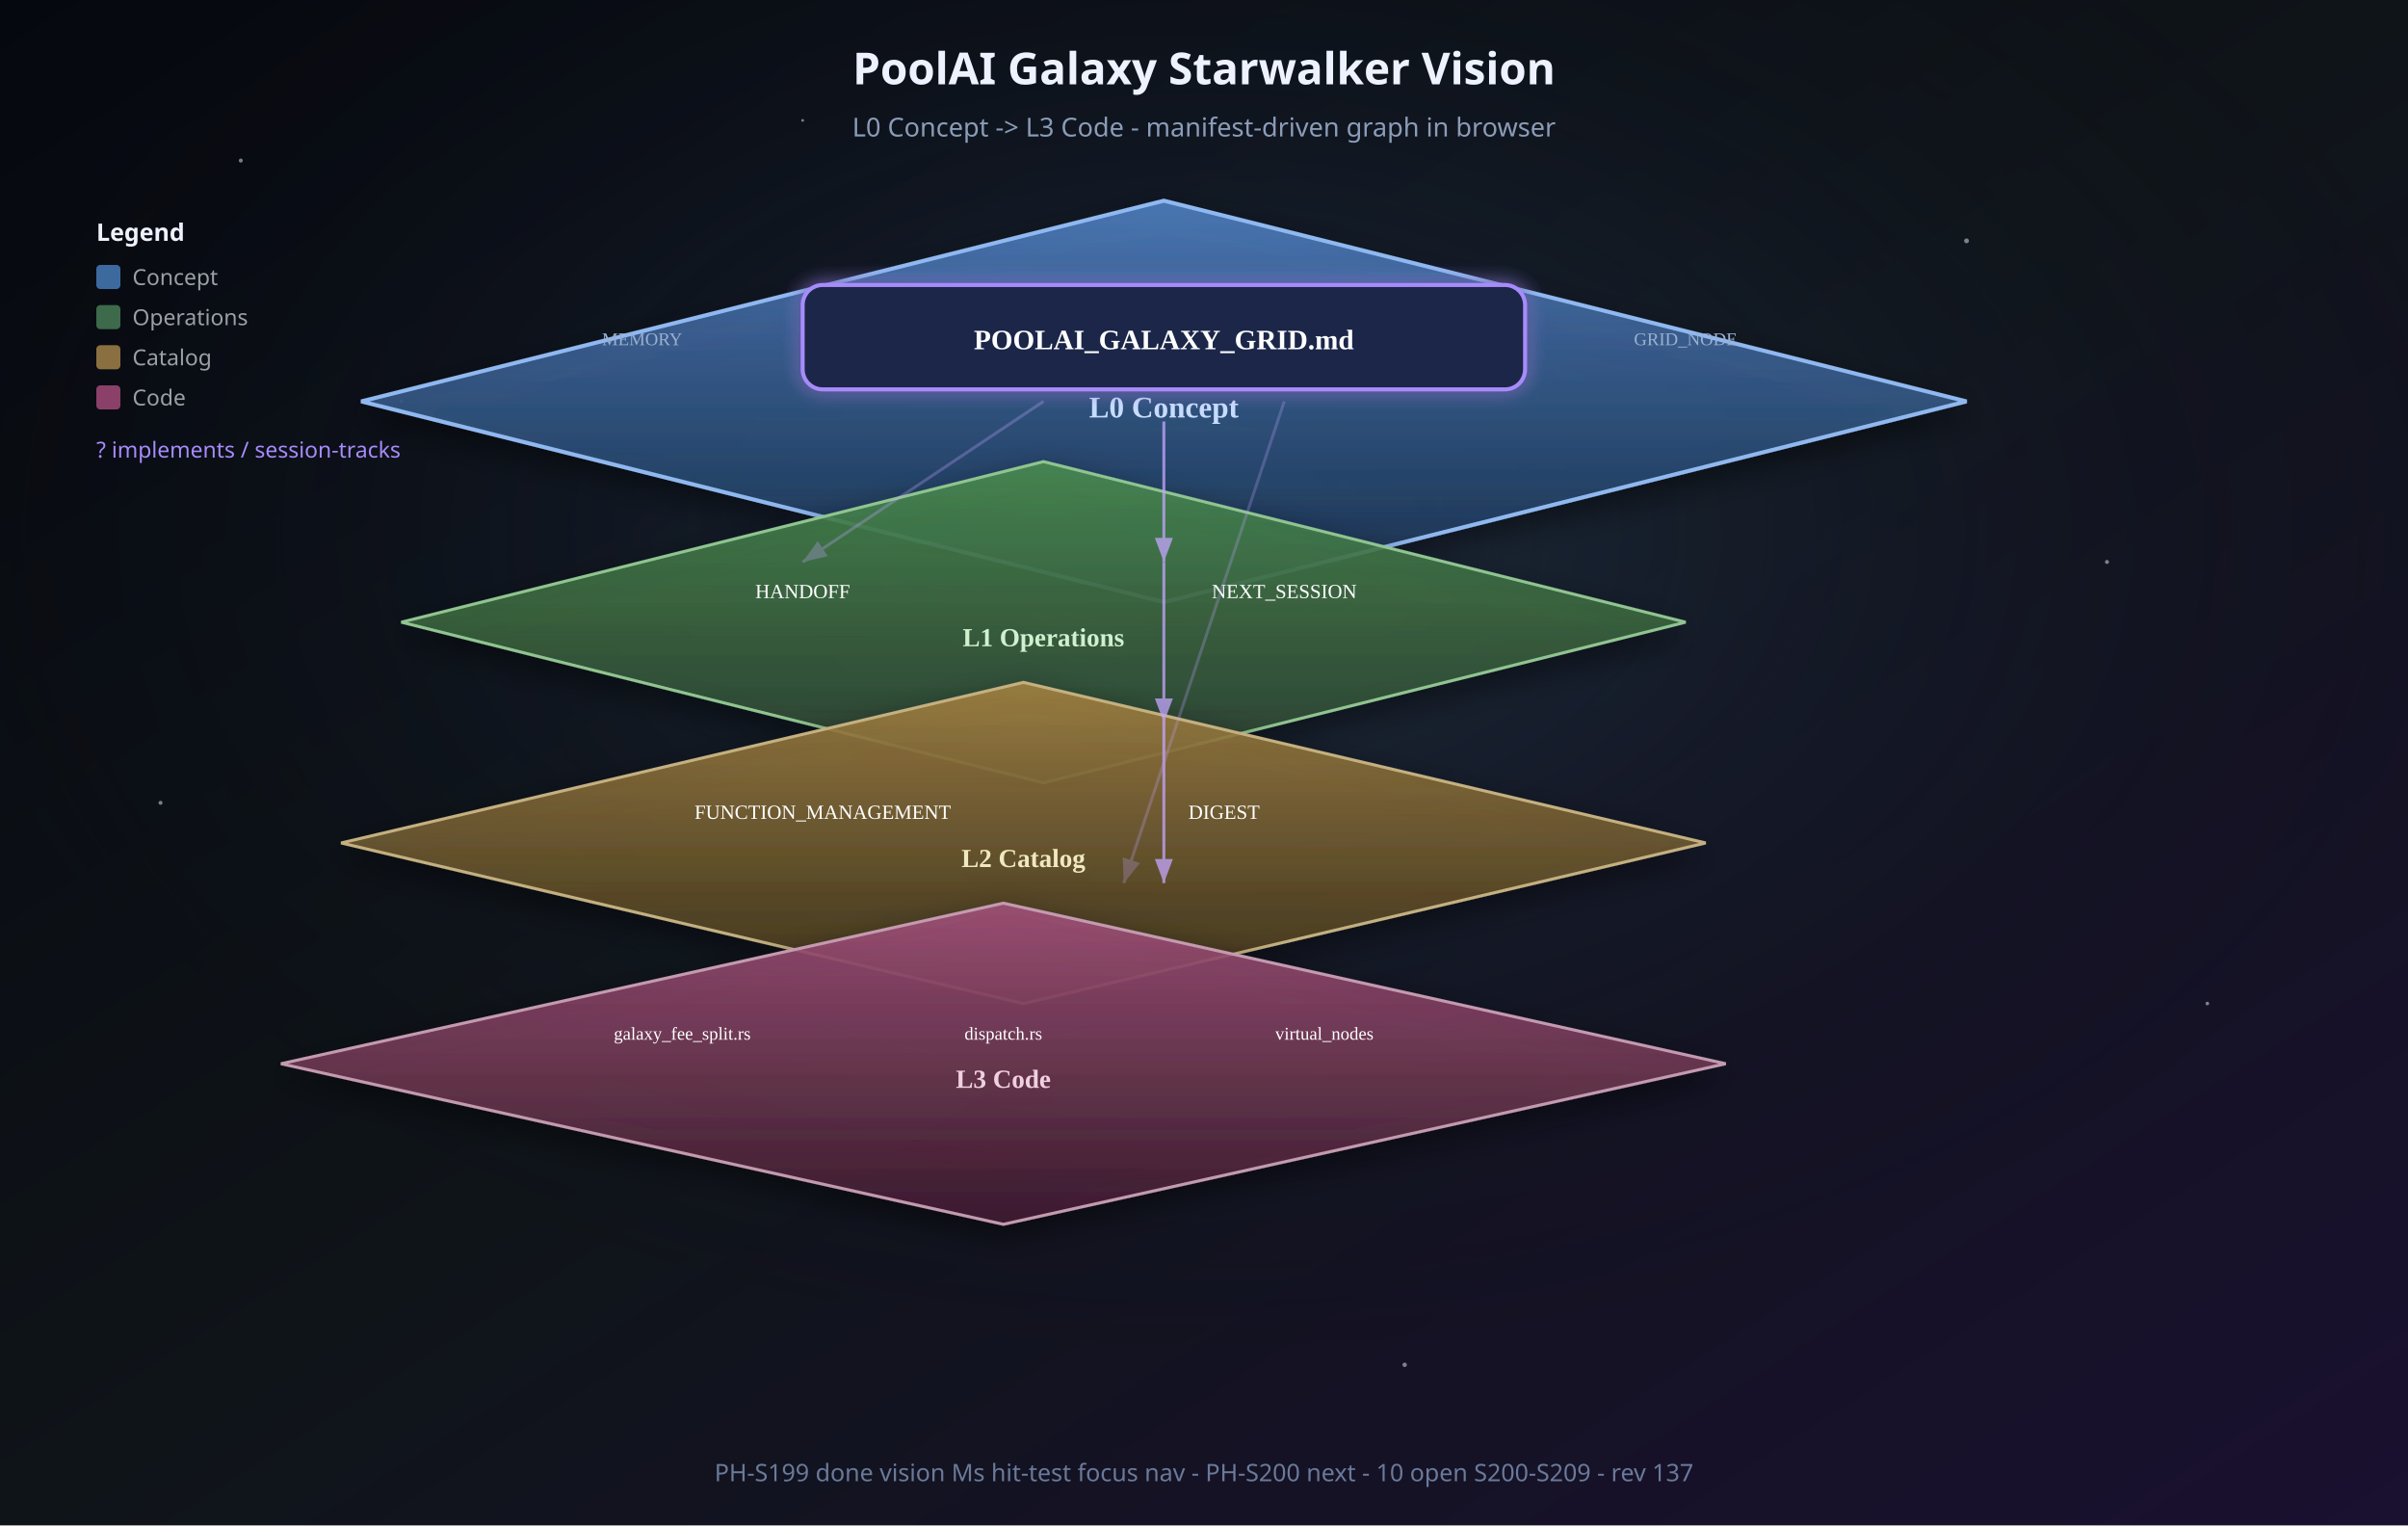
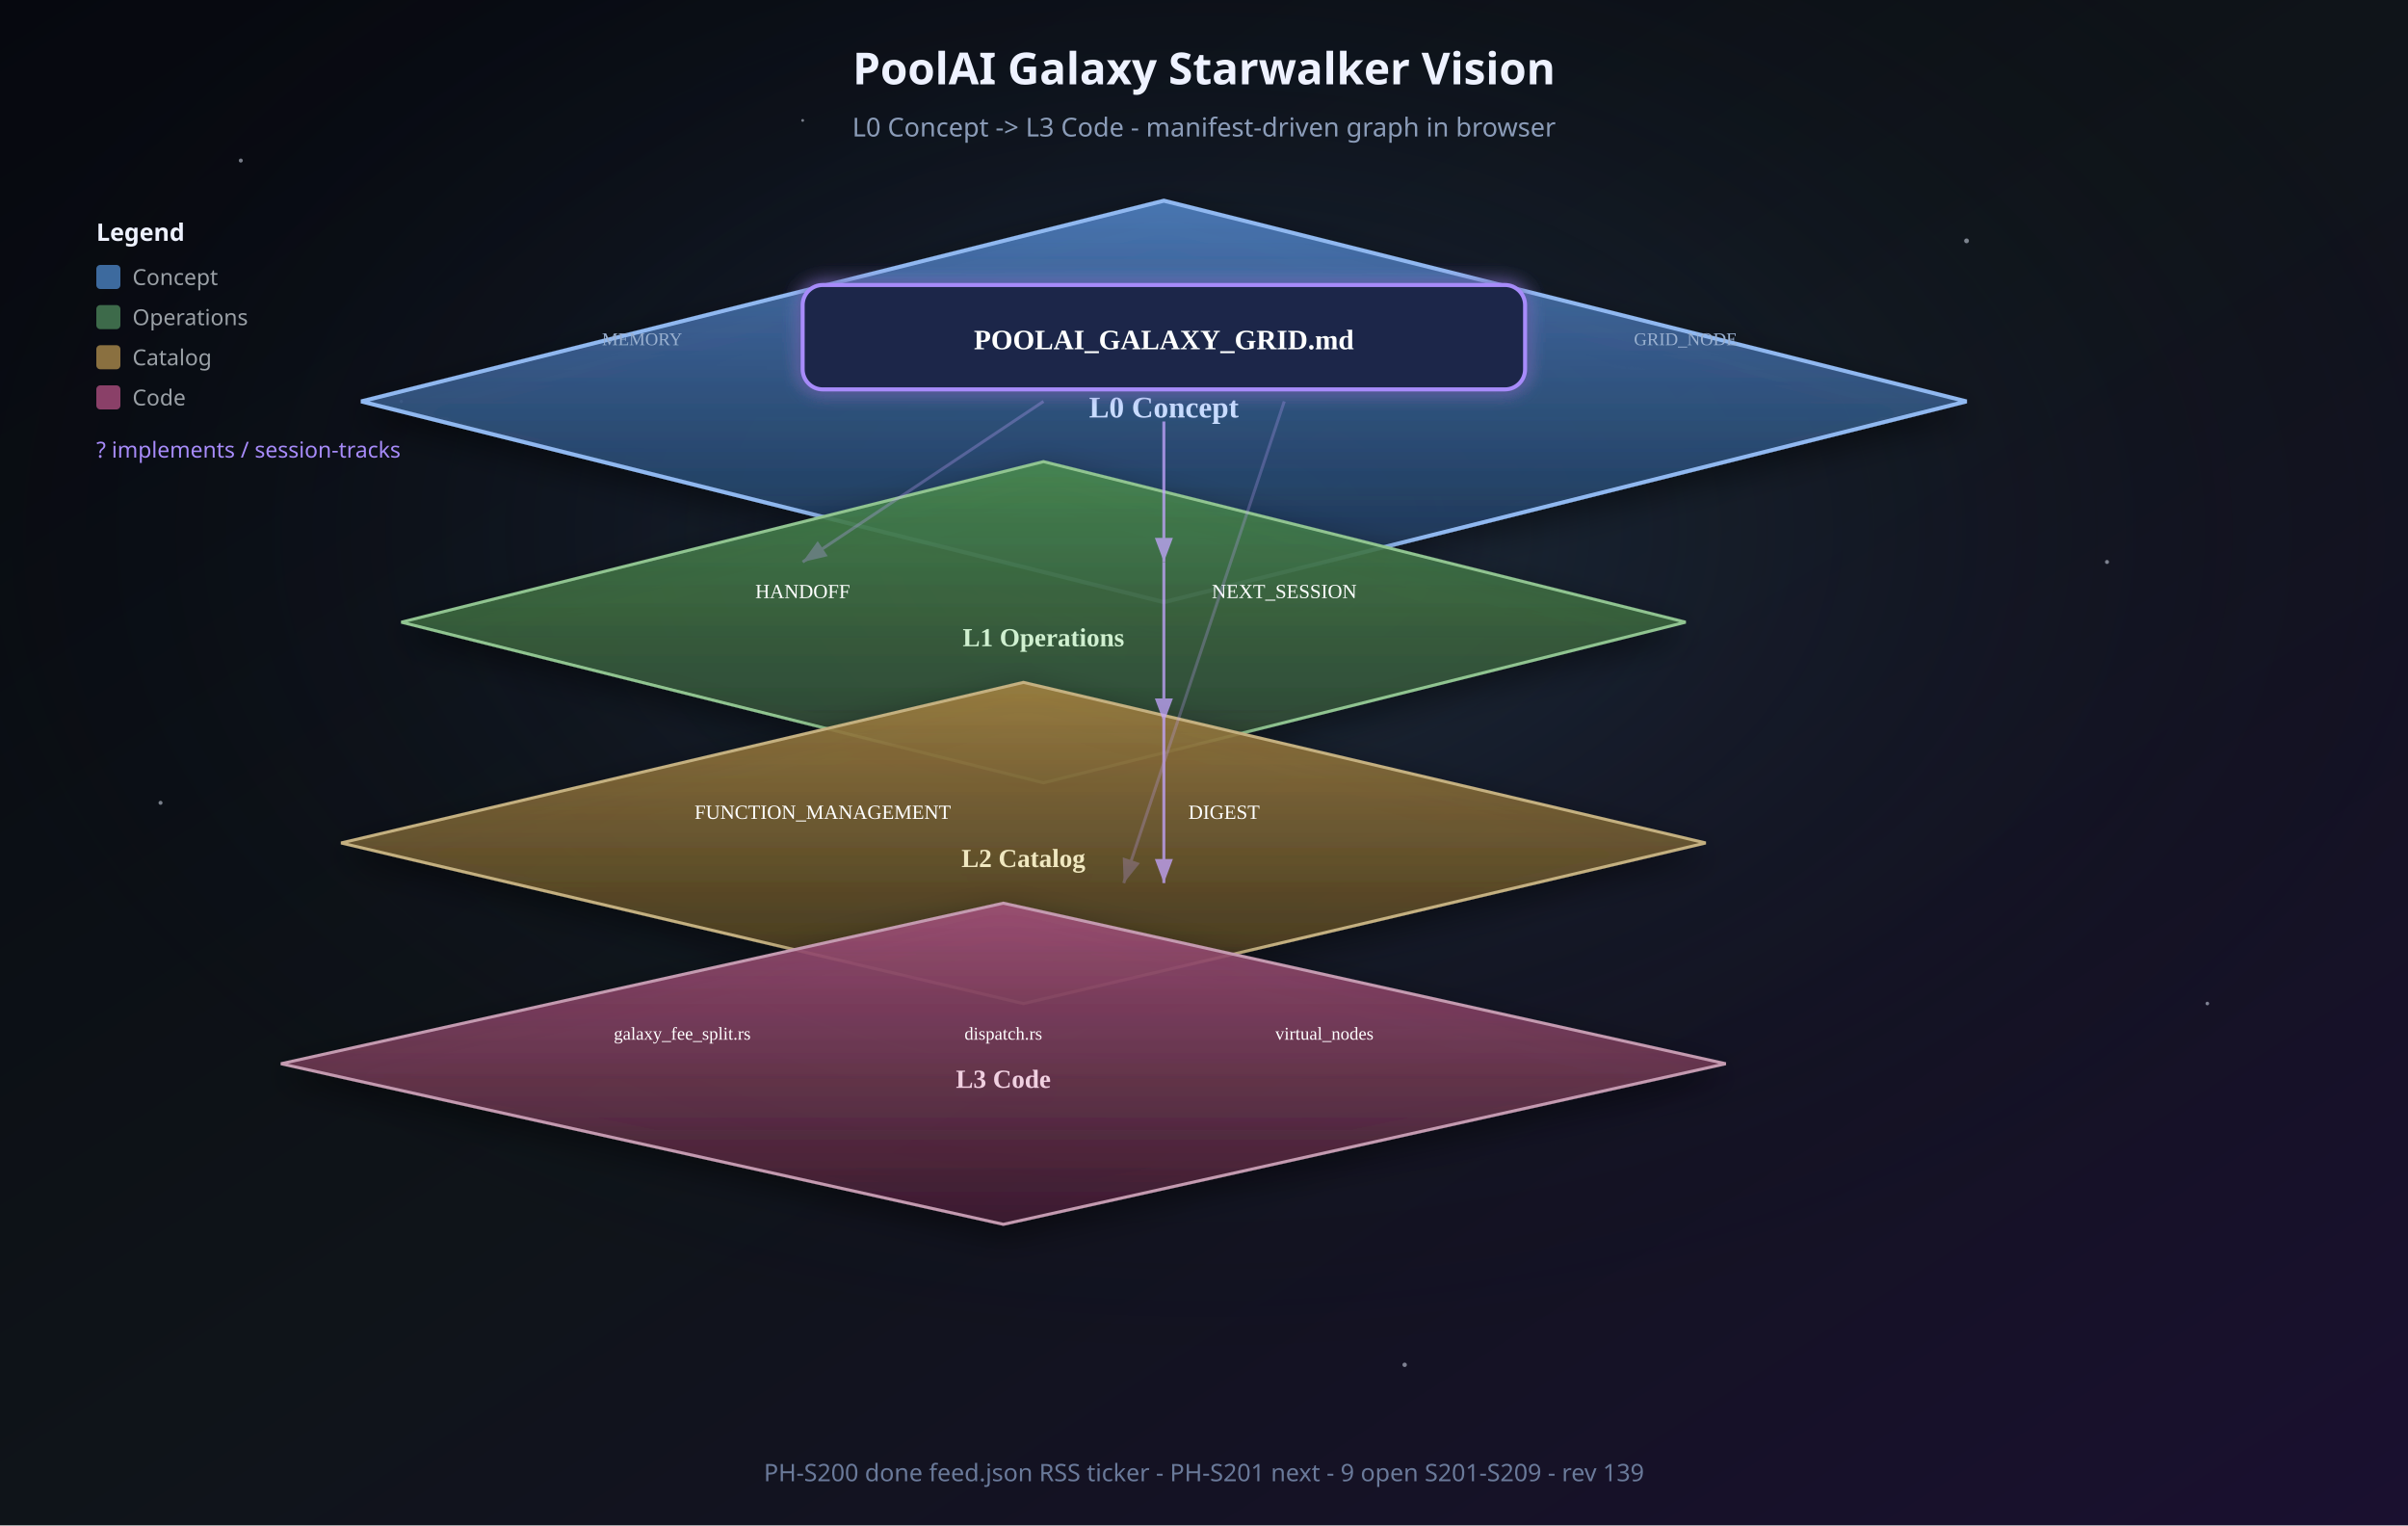
<svg xmlns="http://www.w3.org/2000/svg" viewBox="0 0 1200 760" role="img" aria-labelledby="title desc">
  <defs>
    <linearGradient id="bg" x1="0%" y1="0%" x2="100%" y2="100%">
      <stop offset="0%" stop-color="#06080f" />
      <stop offset="50%" stop-color="#0f1419" />
      <stop offset="100%" stop-color="#1a1030" />
    </linearGradient>
    <radialGradient id="nebula" cx="50%" cy="35%" r="55%">
      <stop offset="0%" stop-color="#3d5a8a" stop-opacity="0.35" />
      <stop offset="100%" stop-color="#06080f" stop-opacity="0" />
    </radialGradient>
    <linearGradient id="planeL0" x1="0%" y1="0%" x2="0%" y2="100%">
      <stop offset="0%" stop-color="#4a7ab8" stop-opacity="0.95" />
      <stop offset="100%" stop-color="#1e3350" stop-opacity="0.85" />
    </linearGradient>
    <linearGradient id="planeL1" x1="0%" y1="0%" x2="0%" y2="100%">
      <stop offset="0%" stop-color="#4a8a50" stop-opacity="0.9" />
      <stop offset="100%" stop-color="#2a4030" stop-opacity="0.85" />
    </linearGradient>
    <linearGradient id="planeL2" x1="0%" y1="0%" x2="0%" y2="100%">
      <stop offset="0%" stop-color="#a08040" stop-opacity="0.9" />
      <stop offset="100%" stop-color="#403520" stop-opacity="0.85" />
    </linearGradient>
    <linearGradient id="planeL3" x1="0%" y1="0%" x2="0%" y2="100%">
      <stop offset="0%" stop-color="#a05078" stop-opacity="0.9" />
      <stop offset="100%" stop-color="#402030" stop-opacity="0.85" />
    </linearGradient>
    <filter id="shadow" x="-30%" y="-30%" width="160%" height="160%">
      <feDropShadow dx="0" dy="6" stdDeviation="8" flood-color="#000" flood-opacity="0.5" />
    </filter>
    <filter id="glow" x="-50%" y="-50%" width="200%" height="200%">
      <feGaussianBlur stdDeviation="4" result="b" />
      <feMerge>
        <feMergeNode in="b" />
        <feMergeNode in="SourceGraphic" />
      </feMerge>
    </filter>
    <marker id="arrow" markerWidth="10" markerHeight="10" refX="8" refY="3" orient="auto">
      <path d="M0,0 L8,3 L0,6 Z" fill="#c4a5ff" />
    </marker>
  </defs>
  <rect width="1200" height="760" fill="url(#bg)" />
  <rect width="1200" height="760" fill="url(#nebula)" />
  <g fill="#e8f0ff" opacity="0.5">
    <circle cx="120" cy="80" r="1" />
    <circle cx="980" cy="120" r="1.2" />
    <circle cx="200" cy="200" r="0.8" />
    <circle cx="1050" cy="280" r="1" />
    <circle cx="80" cy="400" r="1" />
    <circle cx="1100" cy="500" r="0.9" />
    <circle cx="400" cy="60" r="0.7" />
    <circle cx="700" cy="680" r="1.1" />
  </g>
  <text x="600" y="42" text-anchor="middle" fill="#eef2ff" font-family="Segoe UI, system-ui, sans-serif" font-size="22" font-weight="600">PoolAI Galaxy Starwalker Vision</text>
  <text x="600" y="68" text-anchor="middle" fill="#8b9cb8" font-family="Segoe UI, system-ui, sans-serif" font-size="13">L0 Concept -&gt; L3 Code - manifest-driven graph in browser</text>
  <g transform="translate(180, 100)" filter="url(#shadow)">
    <path d="M0 100 L400 0 L800 100 L400 200 Z" fill="url(#planeL0)" stroke="#90b8f0" stroke-width="2" />
    <text x="400" y="108" text-anchor="middle" fill="#c8dcff" font-size="15" font-weight="700">L0 Concept</text>
    <g filter="url(#glow)">
      <rect x="220" y="42" width="360" height="52" rx="10" fill="#1a2848" stroke="#a78bfa" stroke-width="2" />
      <text x="400" y="74" text-anchor="middle" fill="#fff" font-size="14" font-weight="700">POOLAI_GALAXY_GRID.md</text>
    </g>
    <text x="140" y="72" text-anchor="middle" fill="#9ab0d0" font-size="9">MEMORY</text>
    <text x="660" y="72" text-anchor="middle" fill="#9ab0d0" font-size="9">GRID_NODE</text>
  </g>
  <g transform="translate(200, 230)" filter="url(#shadow)">
    <path d="M0 80 L320 0 L640 80 L320 160 Z" fill="url(#planeL1)" stroke="#90c490" stroke-width="1.5" />
    <text x="320" y="92" text-anchor="middle" fill="#d0f0d0" font-size="13" font-weight="600">L1 Operations</text>
    <text x="200" y="68" text-anchor="middle" fill="#fff" font-size="10">HANDOFF</text>
    <text x="440" y="68" text-anchor="middle" fill="#fff" font-size="10">NEXT_SESSION</text>
  </g>
  <g transform="translate(170, 340)" filter="url(#shadow)">
    <path d="M0 80 L340 0 L680 80 L340 160 Z" fill="url(#planeL2)" stroke="#c4b080" stroke-width="1.5" />
    <text x="340" y="92" text-anchor="middle" fill="#f0e8c0" font-size="13" font-weight="600">L2 Catalog</text>
    <text x="240" y="68" text-anchor="middle" fill="#fff" font-size="10">FUNCTION_MANAGEMENT</text>
    <text x="440" y="68" text-anchor="middle" fill="#fff" font-size="10">DIGEST</text>
  </g>
  <g transform="translate(140, 450)" filter="url(#shadow)">
    <path d="M0 80 L360 0 L720 80 L360 160 Z" fill="url(#planeL3)" stroke="#c49ab0" stroke-width="1.5" />
    <text x="360" y="92" text-anchor="middle" fill="#f0d0e0" font-size="13" font-weight="600">L3 Code</text>
    <text x="200" y="68" text-anchor="middle" fill="#fff" font-size="9">galaxy_fee_split.rs</text>
    <text x="360" y="68" text-anchor="middle" fill="#fff" font-size="9">dispatch.rs</text>
    <text x="520" y="68" text-anchor="middle" fill="#fff" font-size="9">virtual_nodes</text>
  </g>
  <g fill="none" stroke="#c4a5ff" stroke-width="1.5" marker-end="url(#arrow)" opacity="0.75">
    <path d="M580 210 L580 280" />
    <path d="M580 280 L580 360" />
    <path d="M580 360 L580 440" />
    <path d="M520 200 L400 280" opacity="0.4" />
    <path d="M640 200 L560 440" opacity="0.35" />
  </g>
  <g transform="translate(48, 120)" font-family="Segoe UI, system-ui, sans-serif" font-size="11">
    <text x="0" y="0" fill="#eef2ff" font-weight="600" font-size="12">Legend</text>
    <rect x="0" y="12" width="12" height="12" rx="2" fill="#3d6a9e" />
    <text x="18" y="22" fill="#9aa0a6">Concept</text>
    <rect x="0" y="32" width="12" height="12" rx="2" fill="#3d6a4a" />
    <text x="18" y="42" fill="#9aa0a6">Operations</text>
    <rect x="0" y="52" width="12" height="12" rx="2" fill="#8a7040" />
    <text x="18" y="62" fill="#9aa0a6">Catalog</text>
    <rect x="0" y="72" width="12" height="12" rx="2" fill="#8a4068" />
    <text x="18" y="82" fill="#9aa0a6">Code</text>
    <text x="0" y="108" fill="#a78bfa">? implements / session-tracks</text>
  </g>
-   <text x="600" y="738" text-anchor="middle" fill="#6a7a9a" font-family="Segoe UI, system-ui, sans-serif" font-size="12">PH-S199 done vision Ms hit-test focus nav - PH-S200 next - 10 open S200-S209 - rev 137</text>
+   <text x="600" y="738" text-anchor="middle" fill="#6a7a9a" font-family="Segoe UI, system-ui, sans-serif" font-size="12">PH-S200 done feed.json RSS ticker - PH-S201 next - 9 open S201-S209 - rev 139</text>
</svg>
